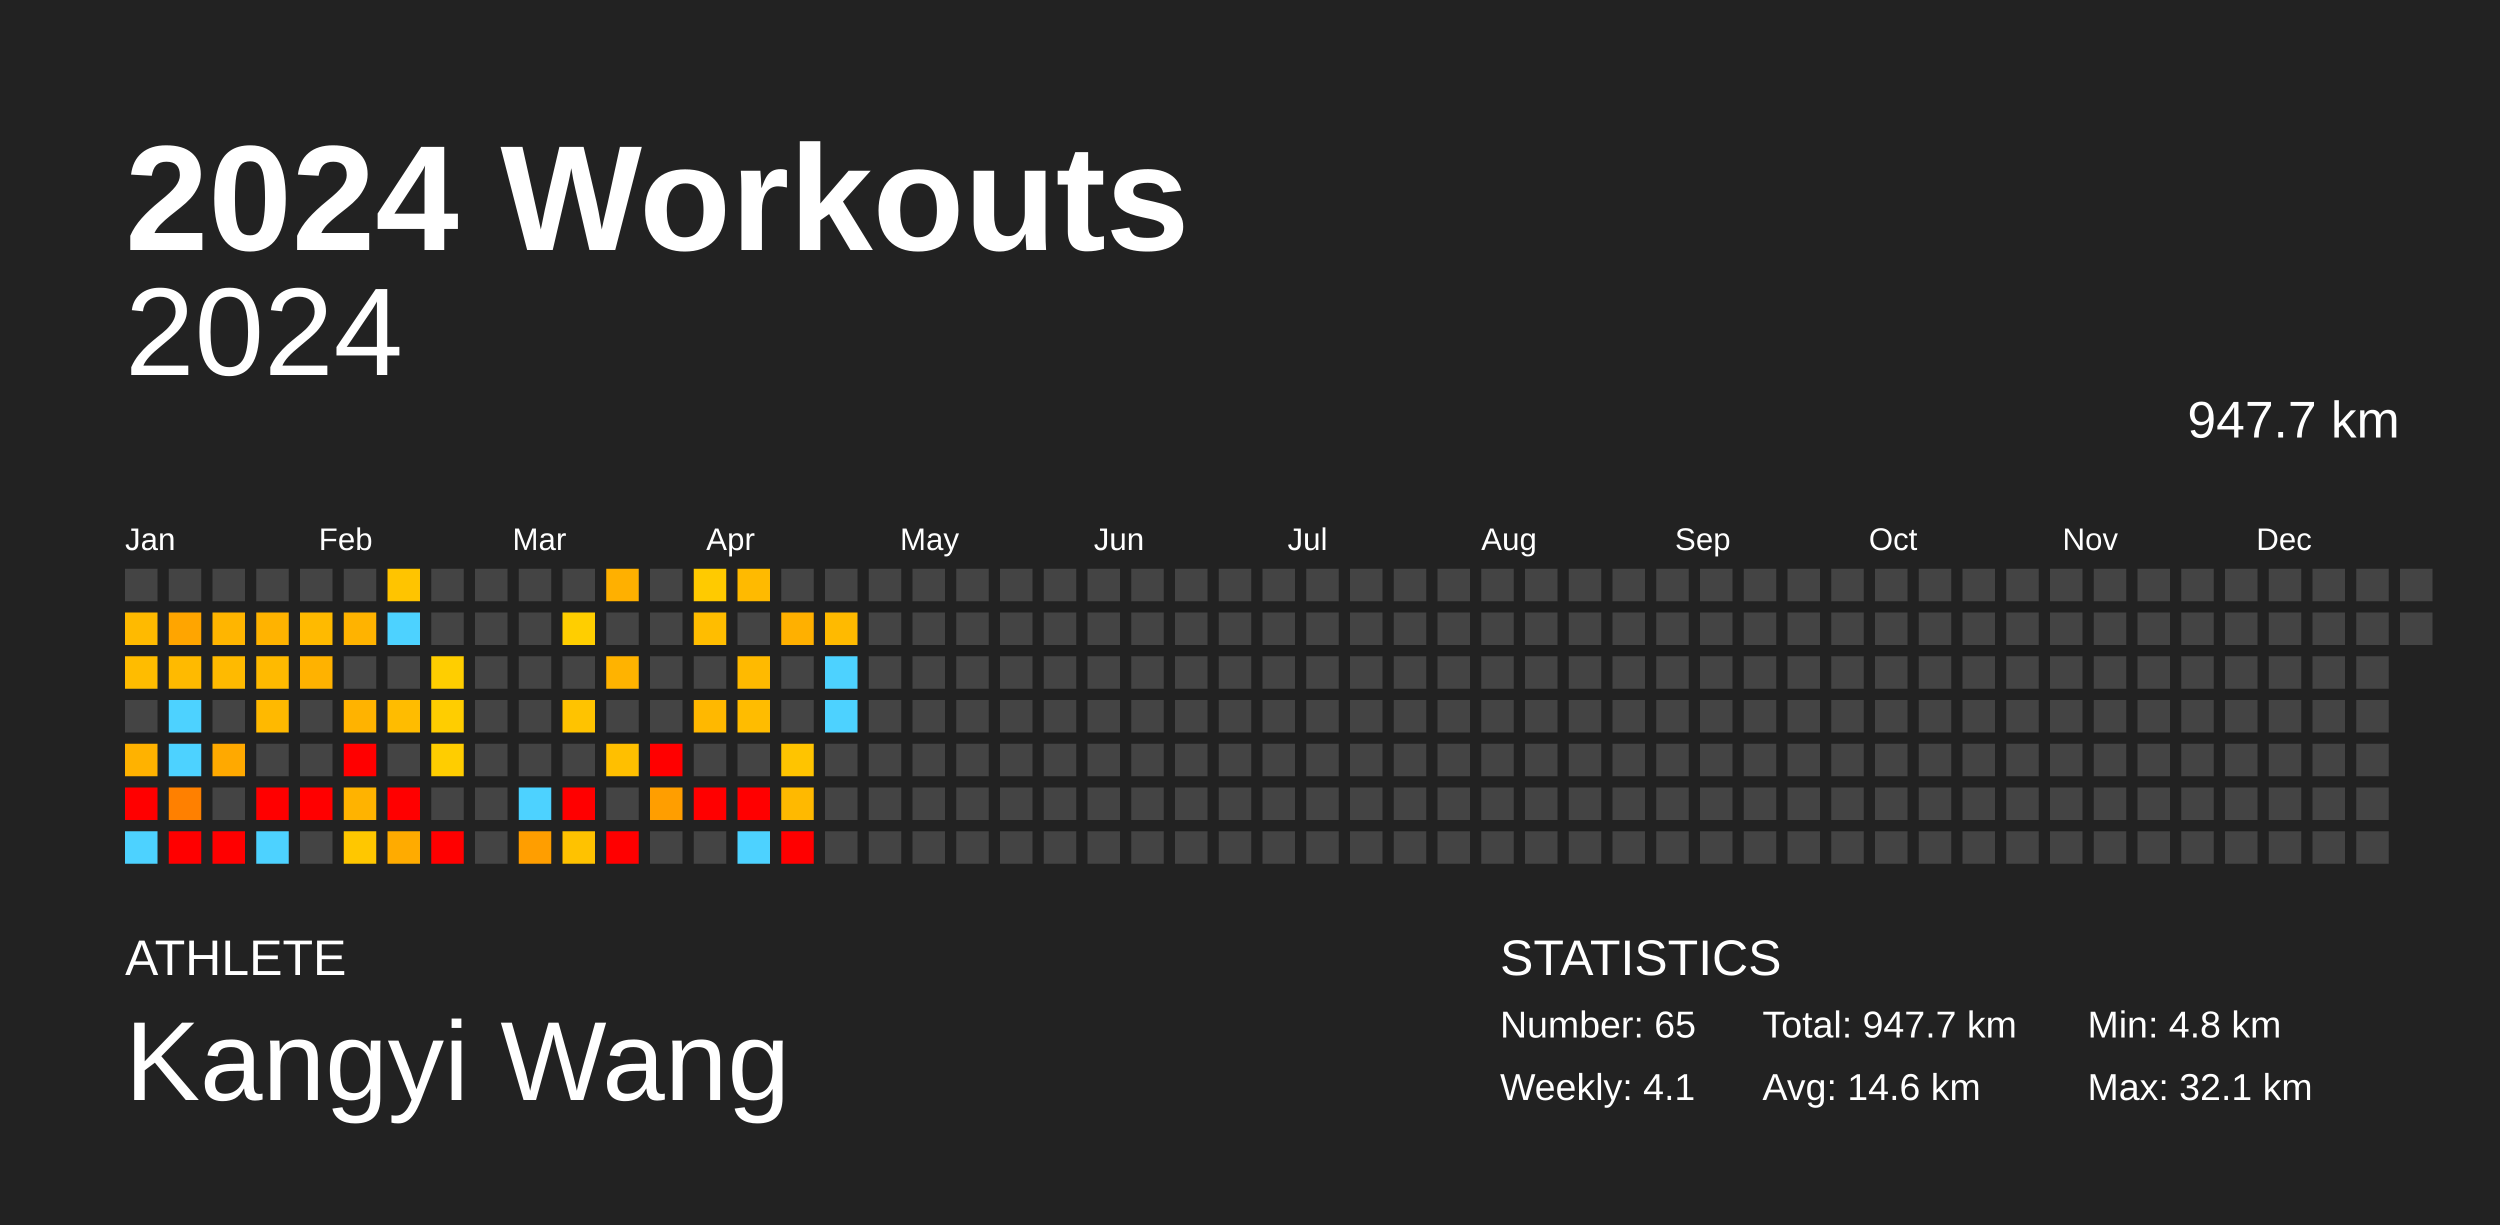
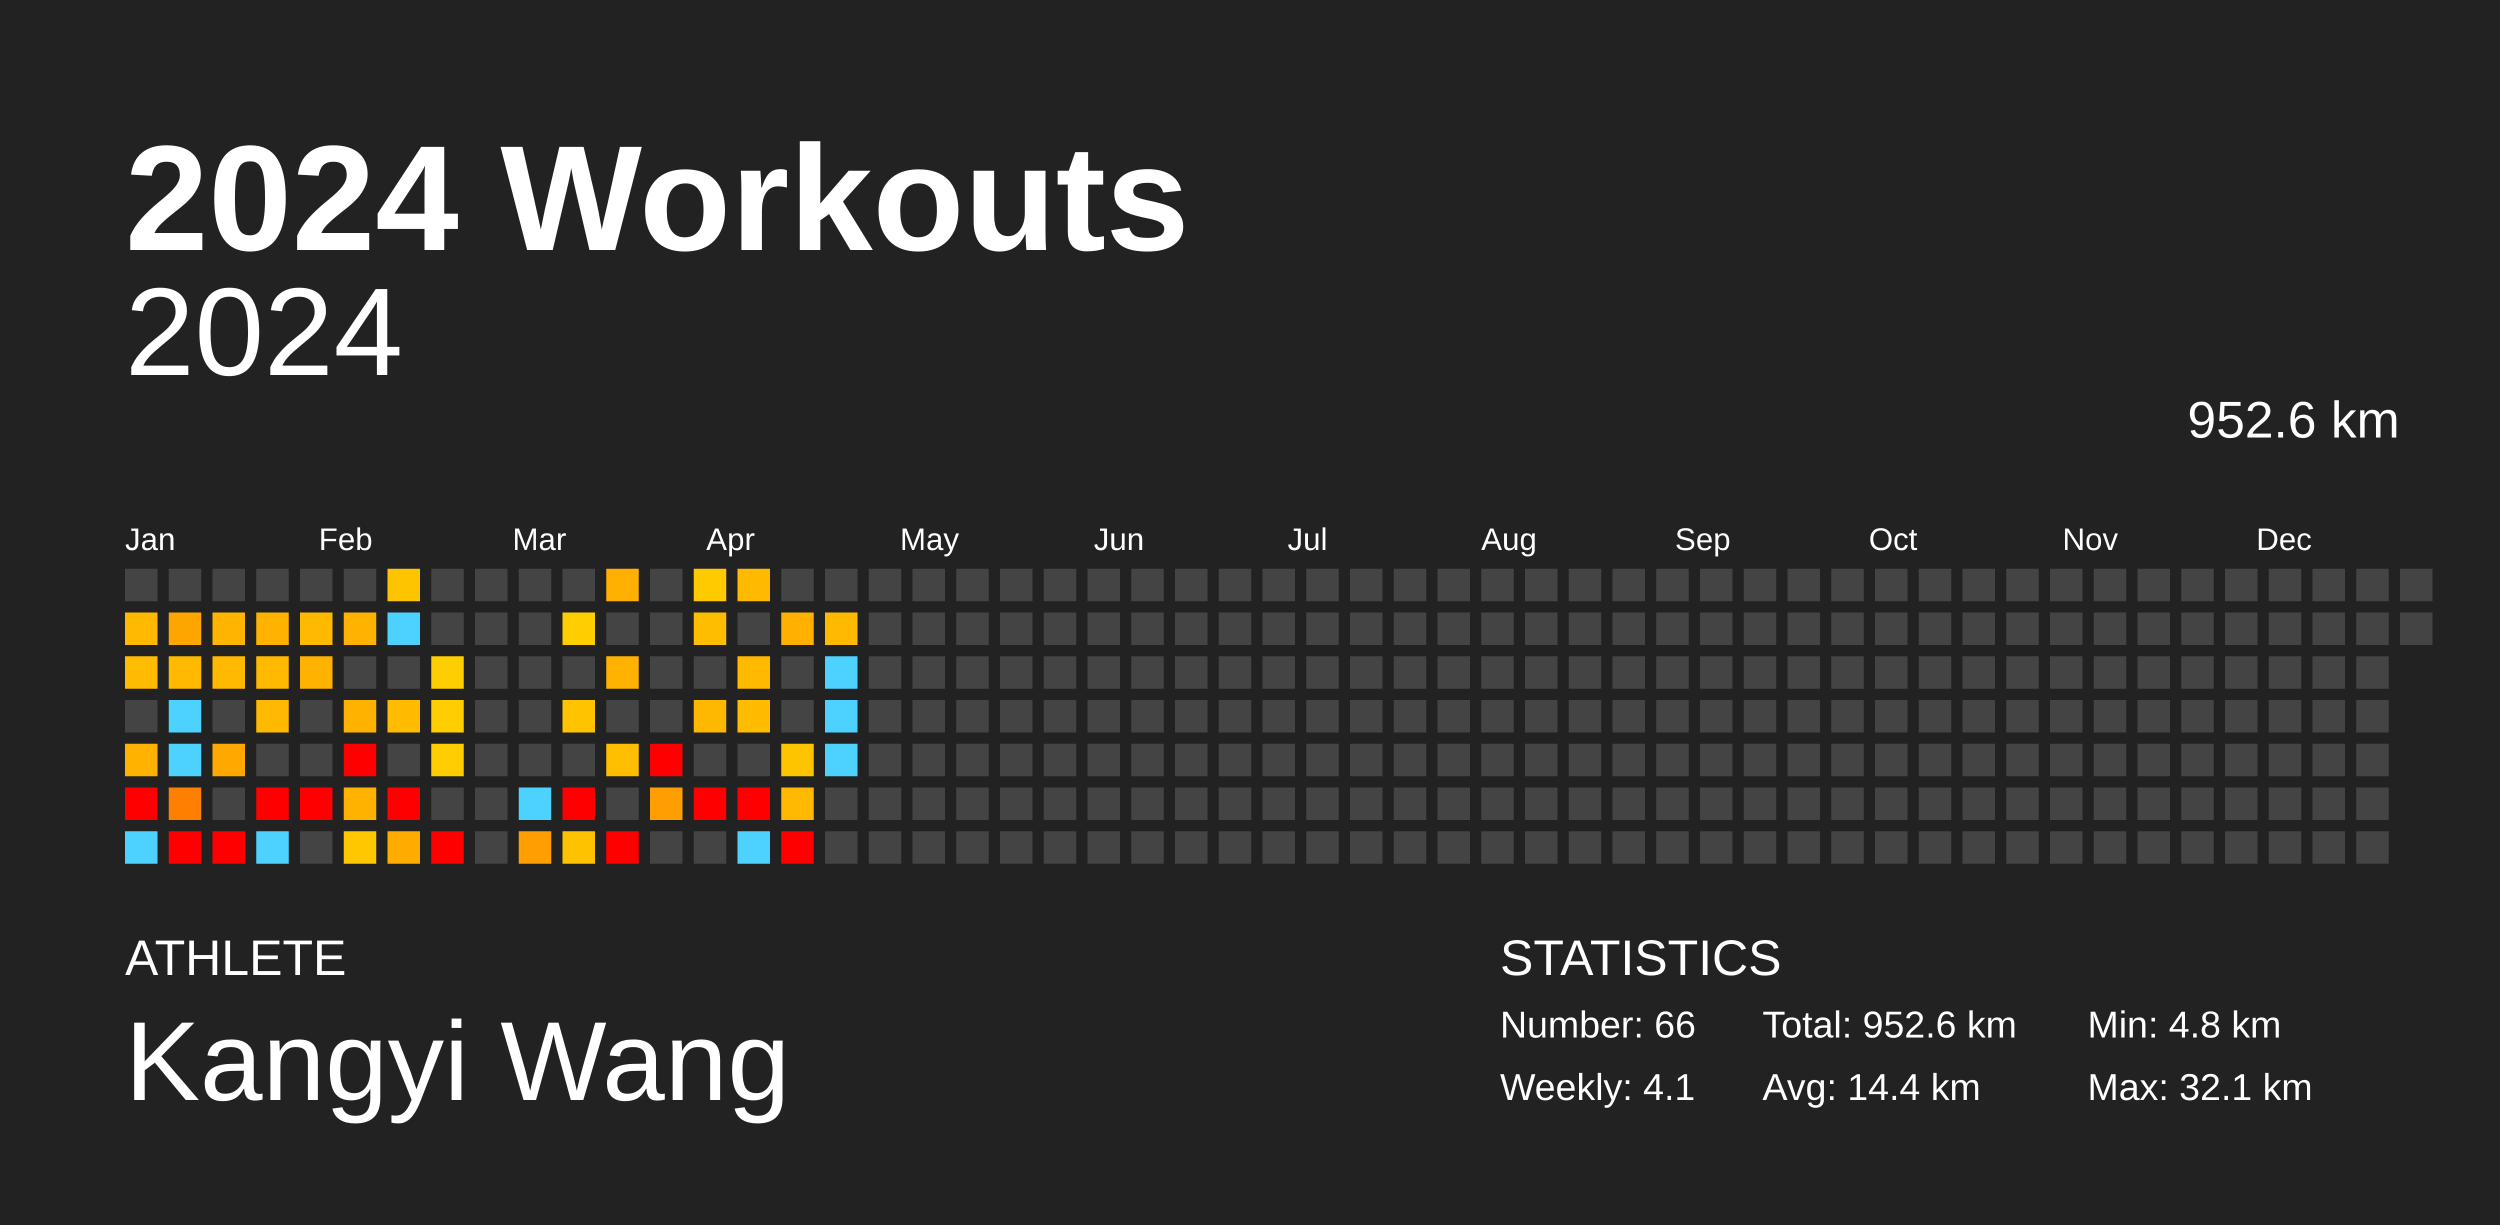
<svg xmlns="http://www.w3.org/2000/svg" baseProfile="full" height="98mm" version="1.1" viewBox="0,0,200,98" width="200mm">
  <defs />
  <rect fill="#222222" height="98" width="200" x="0" y="0" />
  <text fill="#FFFFFF" style="font-size:12px; font-family:Arial; font-weight:bold;" x="10" y="20">2024 Workouts</text>
  <text fill="#FFFFFF" style="font-size:4px; font-family:Arial" x="10" y="78">ATHLETE</text>
  <text fill="#FFFFFF" style="font-size:9px; font-family:Arial" x="10" y="88">Kangyi Wang</text>
  <text fill="#FFFFFF" style="font-size:4px; font-family:Arial" x="120" y="78">STATISTICS</text>
-   <text fill="#FFFFFF" style="font-size:3px; font-family:Arial" x="120" y="83">Number: 65</text>
+   <text fill="#FFFFFF" style="font-size:3px; font-family:Arial" x="120" y="83">Number: 66</text>
  <text fill="#FFFFFF" style="font-size:3px; font-family:Arial" x="120" y="88">Weekly: 4.1</text>
-   <text fill="#FFFFFF" style="font-size:3px; font-family:Arial" x="141" y="83">Total: 947.7 km</text>
-   <text fill="#FFFFFF" style="font-size:3px; font-family:Arial" x="141" y="88">Avg: 14.6 km</text>
+   <text fill="#FFFFFF" style="font-size:3px; font-family:Arial" x="141" y="83">Total: 952.6 km</text>
+   <text fill="#FFFFFF" style="font-size:3px; font-family:Arial" x="141" y="88">Avg: 14.4 km</text>
  <text fill="#FFFFFF" style="font-size:3px; font-family:Arial" x="167" y="83">Min: 4.8 km</text>
  <text fill="#FFFFFF" style="font-size:3px; font-family:Arial" x="167" y="88">Max: 32.1 km</text>
  <text alignment-baseline="hanging" fill="#FFFFFF" style="font-size:10.0px; font-family:Arial;" x="10" y="30">2024</text>
-   <text alignment-baseline="hanging" fill="#FFFFFF" style="font-size:4.125px; font-family:Arial;" x="175" y="35">947.7 km</text>
+   <text alignment-baseline="hanging" fill="#FFFFFF" style="font-size:4.125px; font-family:Arial;" x="175" y="35">952.6 km</text>
  <text fill="#FFFFFF" style="font-size:2.5px; font-family:Arial" x="10.0" y="44">Jan</text>
  <text fill="#FFFFFF" style="font-size:2.5px; font-family:Arial" x="25.5" y="44">Feb</text>
  <text fill="#FFFFFF" style="font-size:2.5px; font-family:Arial" x="41.0" y="44">Mar</text>
  <text fill="#FFFFFF" style="font-size:2.5px; font-family:Arial" x="56.5" y="44">Apr</text>
  <text fill="#FFFFFF" style="font-size:2.5px; font-family:Arial" x="72.0" y="44">May</text>
  <text fill="#FFFFFF" style="font-size:2.5px; font-family:Arial" x="87.5" y="44">Jun</text>
  <text fill="#FFFFFF" style="font-size:2.5px; font-family:Arial" x="103.0" y="44">Jul</text>
  <text fill="#FFFFFF" style="font-size:2.5px; font-family:Arial" x="118.5" y="44">Aug</text>
  <text fill="#FFFFFF" style="font-size:2.5px; font-family:Arial" x="134.0" y="44">Sep</text>
  <text fill="#FFFFFF" style="font-size:2.5px; font-family:Arial" x="149.5" y="44">Oct</text>
  <text fill="#FFFFFF" style="font-size:2.5px; font-family:Arial" x="165.0" y="44">Nov</text>
  <text fill="#FFFFFF" style="font-size:2.5px; font-family:Arial" x="180.5" y="44">Dec</text>
  <rect fill="#444444" height="2.6" width="2.6" x="10.0" y="45.5" />
  <rect fill="#ffba00" height="2.6" width="2.6" x="10.0" y="49.0" />
  <rect fill="#ffbc00" height="2.6" width="2.6" x="10.0" y="52.5" />
  <rect fill="#444444" height="2.6" width="2.6" x="10.0" y="56.0" />
  <rect fill="#ffb200" height="2.6" width="2.6" x="10.0" y="59.5" />
  <rect fill="red" height="2.6" width="2.6" x="10.0" y="63.0" />
  <rect fill="#4dd2ff" height="2.6" width="2.6" x="10.0" y="66.5" />
  <rect fill="#444444" height="2.6" width="2.6" x="13.5" y="45.5" />
  <rect fill="#ffa500" height="2.6" width="2.6" x="13.5" y="49.0" />
  <rect fill="#ffba00" height="2.6" width="2.6" x="13.5" y="52.5" />
  <rect fill="#4dd2ff" height="2.6" width="2.6" x="13.5" y="56.0" />
  <rect fill="#4dd2ff" height="2.6" width="2.6" x="13.5" y="59.5" />
  <rect fill="#ff8000" height="2.6" width="2.6" x="13.5" y="63.0" />
  <rect fill="red" height="2.6" width="2.6" x="13.5" y="66.5" />
  <rect fill="#444444" height="2.6" width="2.6" x="17.0" y="45.5" />
  <rect fill="#ffb500" height="2.6" width="2.6" x="17.0" y="49.0" />
  <rect fill="#ffba00" height="2.6" width="2.6" x="17.0" y="52.5" />
  <rect fill="#444444" height="2.6" width="2.6" x="17.0" y="56.0" />
  <rect fill="#ffa900" height="2.6" width="2.6" x="17.0" y="59.5" />
  <rect fill="#444444" height="2.6" width="2.6" x="17.0" y="63.0" />
  <rect fill="red" height="2.6" width="2.6" x="17.0" y="66.5" />
  <rect fill="#444444" height="2.6" width="2.6" x="20.5" y="45.5" />
  <rect fill="#ffb300" height="2.6" width="2.6" x="20.5" y="49.0" />
  <rect fill="#ffba00" height="2.6" width="2.6" x="20.5" y="52.5" />
  <rect fill="#ffb900" height="2.6" width="2.6" x="20.5" y="56.0" />
  <rect fill="#444444" height="2.6" width="2.6" x="20.5" y="59.5" />
  <rect fill="red" height="2.6" width="2.6" x="20.5" y="63.0" />
  <rect fill="#4dd2ff" height="2.6" width="2.6" x="20.5" y="66.5" />
  <rect fill="#444444" height="2.6" width="2.6" x="24.0" y="45.5" />
  <rect fill="#ffba00" height="2.6" width="2.6" x="24.0" y="49.0" />
  <rect fill="#ffb200" height="2.6" width="2.6" x="24.0" y="52.5" />
  <rect fill="#444444" height="2.6" width="2.6" x="24.0" y="56.0" />
  <rect fill="#444444" height="2.6" width="2.6" x="24.0" y="59.5" />
  <rect fill="red" height="2.6" width="2.6" x="24.0" y="63.0" />
  <rect fill="#444444" height="2.6" width="2.6" x="24.0" y="66.5" />
  <rect fill="#444444" height="2.6" width="2.6" x="27.5" y="45.5" />
  <rect fill="#ffb300" height="2.6" width="2.6" x="27.5" y="49.0" />
  <rect fill="#444444" height="2.6" width="2.6" x="27.5" y="52.5" />
  <rect fill="#ffb300" height="2.6" width="2.6" x="27.5" y="56.0" />
  <rect fill="red" height="2.6" width="2.6" x="27.5" y="59.5" />
  <rect fill="#ffb300" height="2.6" width="2.6" x="27.5" y="63.0" />
  <rect fill="#ffc700" height="2.6" width="2.6" x="27.5" y="66.5" />
  <rect fill="#ffc400" height="2.6" width="2.6" x="31.0" y="45.5" />
  <rect fill="#4dd2ff" height="2.6" width="2.6" x="31.0" y="49.0" />
  <rect fill="#444444" height="2.6" width="2.6" x="31.0" y="52.5" />
  <rect fill="#ffbc00" height="2.6" width="2.6" x="31.0" y="56.0" />
  <rect fill="#444444" height="2.6" width="2.6" x="31.0" y="59.5" />
  <rect fill="red" height="2.6" width="2.6" x="31.0" y="63.0" />
  <rect fill="#ffab00" height="2.6" width="2.6" x="31.0" y="66.5" />
  <rect fill="#444444" height="2.6" width="2.6" x="34.5" y="45.5" />
  <rect fill="#444444" height="2.6" width="2.6" x="34.5" y="49.0" />
  <rect fill="#ffce00" height="2.6" width="2.6" x="34.5" y="52.5" />
  <rect fill="#ffcd00" height="2.6" width="2.6" x="34.5" y="56.0" />
  <rect fill="#ffcd00" height="2.6" width="2.6" x="34.5" y="59.5" />
  <rect fill="#444444" height="2.6" width="2.6" x="34.5" y="63.0" />
  <rect fill="red" height="2.6" width="2.6" x="34.5" y="66.5" />
  <rect fill="#444444" height="2.6" width="2.6" x="38.0" y="45.5" />
  <rect fill="#444444" height="2.6" width="2.6" x="38.0" y="49.0" />
  <rect fill="#444444" height="2.6" width="2.6" x="38.0" y="52.5" />
  <rect fill="#444444" height="2.6" width="2.6" x="38.0" y="56.0" />
  <rect fill="#444444" height="2.6" width="2.6" x="38.0" y="59.5" />
  <rect fill="#444444" height="2.6" width="2.6" x="38.0" y="63.0" />
  <rect fill="#444444" height="2.6" width="2.6" x="38.0" y="66.5" />
  <rect fill="#444444" height="2.6" width="2.6" x="41.5" y="45.5" />
  <rect fill="#444444" height="2.6" width="2.6" x="41.5" y="49.0" />
  <rect fill="#444444" height="2.6" width="2.6" x="41.5" y="52.5" />
  <rect fill="#444444" height="2.6" width="2.6" x="41.5" y="56.0" />
  <rect fill="#444444" height="2.6" width="2.6" x="41.5" y="59.5" />
  <rect fill="#4dd2ff" height="2.6" width="2.6" x="41.5" y="63.0" />
  <rect fill="#ff9e00" height="2.6" width="2.6" x="41.5" y="66.5" />
  <rect fill="#444444" height="2.6" width="2.6" x="45.0" y="45.5" />
  <rect fill="#ffce00" height="2.6" width="2.6" x="45.0" y="49.0" />
  <rect fill="#444444" height="2.6" width="2.6" x="45.0" y="52.5" />
  <rect fill="#ffc300" height="2.6" width="2.6" x="45.0" y="56.0" />
  <rect fill="#444444" height="2.6" width="2.6" x="45.0" y="59.5" />
  <rect fill="red" height="2.6" width="2.6" x="45.0" y="63.0" />
  <rect fill="#ffc200" height="2.6" width="2.6" x="45.0" y="66.5" />
  <rect fill="#ffb000" height="2.6" width="2.6" x="48.5" y="45.5" />
  <rect fill="#444444" height="2.6" width="2.6" x="48.5" y="49.0" />
  <rect fill="#ffb300" height="2.6" width="2.6" x="48.5" y="52.5" />
  <rect fill="#444444" height="2.6" width="2.6" x="48.5" y="56.0" />
  <rect fill="#ffbf00" height="2.6" width="2.6" x="48.5" y="59.5" />
  <rect fill="#444444" height="2.6" width="2.6" x="48.5" y="63.0" />
  <rect fill="red" height="2.6" width="2.6" x="48.5" y="66.5" />
  <rect fill="#444444" height="2.6" width="2.6" x="52.0" y="45.5" />
  <rect fill="#444444" height="2.6" width="2.6" x="52.0" y="49.0" />
  <rect fill="#444444" height="2.6" width="2.6" x="52.0" y="52.5" />
  <rect fill="#444444" height="2.6" width="2.6" x="52.0" y="56.0" />
  <rect fill="red" height="2.6" width="2.6" x="52.0" y="59.5" />
  <rect fill="#ff9e00" height="2.6" width="2.6" x="52.0" y="63.0" />
  <rect fill="#444444" height="2.6" width="2.6" x="52.0" y="66.5" />
  <rect fill="#ffca00" height="2.6" width="2.6" x="55.5" y="45.5" />
  <rect fill="#ffbd00" height="2.6" width="2.6" x="55.5" y="49.0" />
  <rect fill="#444444" height="2.6" width="2.6" x="55.5" y="52.5" />
  <rect fill="#ffb800" height="2.6" width="2.6" x="55.5" y="56.0" />
  <rect fill="#444444" height="2.6" width="2.6" x="55.5" y="59.5" />
  <rect fill="red" height="2.6" width="2.6" x="55.5" y="63.0" />
  <rect fill="#444444" height="2.6" width="2.6" x="55.5" y="66.5" />
  <rect fill="#ffba00" height="2.6" width="2.6" x="59.0" y="45.5" />
  <rect fill="#444444" height="2.6" width="2.6" x="59.0" y="49.0" />
  <rect fill="#ffba00" height="2.6" width="2.6" x="59.0" y="52.5" />
  <rect fill="#ffbc00" height="2.6" width="2.6" x="59.0" y="56.0" />
  <rect fill="#444444" height="2.6" width="2.6" x="59.0" y="59.5" />
  <rect fill="red" height="2.6" width="2.6" x="59.0" y="63.0" />
  <rect fill="#4dd2ff" height="2.6" width="2.6" x="59.0" y="66.5" />
  <rect fill="#444444" height="2.6" width="2.6" x="62.5" y="45.5" />
  <rect fill="#ffb000" height="2.6" width="2.6" x="62.5" y="49.0" />
  <rect fill="#444444" height="2.6" width="2.6" x="62.5" y="52.5" />
  <rect fill="#444444" height="2.6" width="2.6" x="62.5" y="56.0" />
  <rect fill="#ffc400" height="2.6" width="2.6" x="62.5" y="59.5" />
  <rect fill="#ffb900" height="2.6" width="2.6" x="62.5" y="63.0" />
  <rect fill="red" height="2.6" width="2.6" x="62.5" y="66.5" />
  <rect fill="#444444" height="2.6" width="2.6" x="66.0" y="45.5" />
  <rect fill="#ffba00" height="2.6" width="2.6" x="66.0" y="49.0" />
  <rect fill="#4dd2ff" height="2.6" width="2.6" x="66.0" y="52.5" />
  <rect fill="#4dd2ff" height="2.6" width="2.6" x="66.0" y="56.0" />
-   <rect fill="#444444" height="2.6" width="2.6" x="66.0" y="59.5" />
+   <rect fill="#4dd2ff" height="2.6" width="2.6" x="66.0" y="59.5" />
  <rect fill="#444444" height="2.6" width="2.6" x="66.0" y="63.0" />
  <rect fill="#444444" height="2.6" width="2.6" x="66.0" y="66.5" />
  <rect fill="#444444" height="2.6" width="2.6" x="69.5" y="45.5" />
  <rect fill="#444444" height="2.6" width="2.6" x="69.5" y="49.0" />
  <rect fill="#444444" height="2.6" width="2.6" x="69.5" y="52.5" />
  <rect fill="#444444" height="2.6" width="2.6" x="69.5" y="56.0" />
  <rect fill="#444444" height="2.6" width="2.6" x="69.5" y="59.5" />
  <rect fill="#444444" height="2.6" width="2.6" x="69.5" y="63.0" />
  <rect fill="#444444" height="2.6" width="2.6" x="69.5" y="66.5" />
  <rect fill="#444444" height="2.6" width="2.6" x="73.0" y="45.5" />
  <rect fill="#444444" height="2.6" width="2.6" x="73.0" y="49.0" />
  <rect fill="#444444" height="2.6" width="2.6" x="73.0" y="52.5" />
  <rect fill="#444444" height="2.6" width="2.6" x="73.0" y="56.0" />
  <rect fill="#444444" height="2.6" width="2.6" x="73.0" y="59.5" />
  <rect fill="#444444" height="2.6" width="2.6" x="73.0" y="63.0" />
  <rect fill="#444444" height="2.6" width="2.6" x="73.0" y="66.5" />
  <rect fill="#444444" height="2.6" width="2.6" x="76.5" y="45.5" />
  <rect fill="#444444" height="2.6" width="2.6" x="76.5" y="49.0" />
  <rect fill="#444444" height="2.6" width="2.6" x="76.5" y="52.5" />
  <rect fill="#444444" height="2.6" width="2.6" x="76.5" y="56.0" />
  <rect fill="#444444" height="2.6" width="2.6" x="76.5" y="59.5" />
  <rect fill="#444444" height="2.6" width="2.6" x="76.5" y="63.0" />
  <rect fill="#444444" height="2.6" width="2.6" x="76.5" y="66.5" />
  <rect fill="#444444" height="2.6" width="2.6" x="80.0" y="45.5" />
  <rect fill="#444444" height="2.6" width="2.6" x="80.0" y="49.0" />
  <rect fill="#444444" height="2.6" width="2.6" x="80.0" y="52.5" />
  <rect fill="#444444" height="2.6" width="2.6" x="80.0" y="56.0" />
  <rect fill="#444444" height="2.6" width="2.6" x="80.0" y="59.5" />
  <rect fill="#444444" height="2.6" width="2.6" x="80.0" y="63.0" />
  <rect fill="#444444" height="2.6" width="2.6" x="80.0" y="66.5" />
  <rect fill="#444444" height="2.6" width="2.6" x="83.5" y="45.5" />
  <rect fill="#444444" height="2.6" width="2.6" x="83.5" y="49.0" />
  <rect fill="#444444" height="2.6" width="2.6" x="83.5" y="52.5" />
  <rect fill="#444444" height="2.6" width="2.6" x="83.5" y="56.0" />
  <rect fill="#444444" height="2.6" width="2.6" x="83.5" y="59.5" />
  <rect fill="#444444" height="2.6" width="2.6" x="83.5" y="63.0" />
  <rect fill="#444444" height="2.6" width="2.6" x="83.5" y="66.5" />
  <rect fill="#444444" height="2.6" width="2.6" x="87.0" y="45.5" />
  <rect fill="#444444" height="2.6" width="2.6" x="87.0" y="49.0" />
  <rect fill="#444444" height="2.6" width="2.6" x="87.0" y="52.5" />
  <rect fill="#444444" height="2.6" width="2.6" x="87.0" y="56.0" />
  <rect fill="#444444" height="2.6" width="2.6" x="87.0" y="59.5" />
  <rect fill="#444444" height="2.6" width="2.6" x="87.0" y="63.0" />
  <rect fill="#444444" height="2.6" width="2.6" x="87.0" y="66.5" />
  <rect fill="#444444" height="2.6" width="2.6" x="90.5" y="45.5" />
  <rect fill="#444444" height="2.6" width="2.6" x="90.5" y="49.0" />
  <rect fill="#444444" height="2.6" width="2.6" x="90.5" y="52.5" />
  <rect fill="#444444" height="2.6" width="2.6" x="90.5" y="56.0" />
  <rect fill="#444444" height="2.6" width="2.6" x="90.5" y="59.5" />
  <rect fill="#444444" height="2.6" width="2.6" x="90.5" y="63.0" />
  <rect fill="#444444" height="2.6" width="2.6" x="90.5" y="66.5" />
  <rect fill="#444444" height="2.6" width="2.6" x="94.0" y="45.5" />
  <rect fill="#444444" height="2.6" width="2.6" x="94.0" y="49.0" />
  <rect fill="#444444" height="2.6" width="2.6" x="94.0" y="52.5" />
  <rect fill="#444444" height="2.6" width="2.6" x="94.0" y="56.0" />
  <rect fill="#444444" height="2.6" width="2.6" x="94.0" y="59.5" />
  <rect fill="#444444" height="2.6" width="2.6" x="94.0" y="63.0" />
  <rect fill="#444444" height="2.6" width="2.6" x="94.0" y="66.5" />
  <rect fill="#444444" height="2.6" width="2.6" x="97.5" y="45.5" />
  <rect fill="#444444" height="2.6" width="2.6" x="97.5" y="49.0" />
  <rect fill="#444444" height="2.6" width="2.6" x="97.5" y="52.5" />
  <rect fill="#444444" height="2.6" width="2.6" x="97.5" y="56.0" />
  <rect fill="#444444" height="2.6" width="2.6" x="97.5" y="59.5" />
  <rect fill="#444444" height="2.6" width="2.6" x="97.5" y="63.0" />
  <rect fill="#444444" height="2.6" width="2.6" x="97.5" y="66.5" />
  <rect fill="#444444" height="2.6" width="2.6" x="101.0" y="45.5" />
  <rect fill="#444444" height="2.6" width="2.6" x="101.0" y="49.0" />
  <rect fill="#444444" height="2.6" width="2.6" x="101.0" y="52.5" />
  <rect fill="#444444" height="2.6" width="2.6" x="101.0" y="56.0" />
  <rect fill="#444444" height="2.6" width="2.6" x="101.0" y="59.5" />
  <rect fill="#444444" height="2.6" width="2.6" x="101.0" y="63.0" />
  <rect fill="#444444" height="2.6" width="2.6" x="101.0" y="66.5" />
  <rect fill="#444444" height="2.6" width="2.6" x="104.5" y="45.5" />
  <rect fill="#444444" height="2.6" width="2.6" x="104.5" y="49.0" />
  <rect fill="#444444" height="2.6" width="2.6" x="104.5" y="52.5" />
  <rect fill="#444444" height="2.6" width="2.6" x="104.5" y="56.0" />
  <rect fill="#444444" height="2.6" width="2.6" x="104.5" y="59.5" />
  <rect fill="#444444" height="2.6" width="2.6" x="104.5" y="63.0" />
  <rect fill="#444444" height="2.6" width="2.6" x="104.5" y="66.5" />
  <rect fill="#444444" height="2.6" width="2.6" x="108.0" y="45.5" />
  <rect fill="#444444" height="2.6" width="2.6" x="108.0" y="49.0" />
  <rect fill="#444444" height="2.6" width="2.6" x="108.0" y="52.5" />
  <rect fill="#444444" height="2.6" width="2.6" x="108.0" y="56.0" />
  <rect fill="#444444" height="2.6" width="2.6" x="108.0" y="59.5" />
  <rect fill="#444444" height="2.6" width="2.6" x="108.0" y="63.0" />
  <rect fill="#444444" height="2.6" width="2.6" x="108.0" y="66.5" />
  <rect fill="#444444" height="2.6" width="2.6" x="111.5" y="45.5" />
  <rect fill="#444444" height="2.6" width="2.6" x="111.5" y="49.0" />
  <rect fill="#444444" height="2.6" width="2.6" x="111.5" y="52.5" />
  <rect fill="#444444" height="2.6" width="2.6" x="111.5" y="56.0" />
  <rect fill="#444444" height="2.6" width="2.6" x="111.5" y="59.5" />
  <rect fill="#444444" height="2.6" width="2.6" x="111.5" y="63.0" />
  <rect fill="#444444" height="2.6" width="2.6" x="111.5" y="66.5" />
  <rect fill="#444444" height="2.6" width="2.6" x="115.0" y="45.5" />
  <rect fill="#444444" height="2.6" width="2.6" x="115.0" y="49.0" />
  <rect fill="#444444" height="2.6" width="2.6" x="115.0" y="52.5" />
  <rect fill="#444444" height="2.6" width="2.6" x="115.0" y="56.0" />
  <rect fill="#444444" height="2.6" width="2.6" x="115.0" y="59.5" />
  <rect fill="#444444" height="2.6" width="2.6" x="115.0" y="63.0" />
  <rect fill="#444444" height="2.6" width="2.6" x="115.0" y="66.5" />
  <rect fill="#444444" height="2.6" width="2.6" x="118.5" y="45.5" />
  <rect fill="#444444" height="2.6" width="2.6" x="118.5" y="49.0" />
  <rect fill="#444444" height="2.6" width="2.6" x="118.5" y="52.5" />
  <rect fill="#444444" height="2.6" width="2.6" x="118.5" y="56.0" />
  <rect fill="#444444" height="2.6" width="2.6" x="118.5" y="59.5" />
  <rect fill="#444444" height="2.6" width="2.6" x="118.5" y="63.0" />
  <rect fill="#444444" height="2.6" width="2.6" x="118.5" y="66.5" />
  <rect fill="#444444" height="2.6" width="2.6" x="122.0" y="45.5" />
  <rect fill="#444444" height="2.6" width="2.6" x="122.0" y="49.0" />
  <rect fill="#444444" height="2.6" width="2.6" x="122.0" y="52.5" />
  <rect fill="#444444" height="2.6" width="2.6" x="122.0" y="56.0" />
  <rect fill="#444444" height="2.6" width="2.6" x="122.0" y="59.5" />
  <rect fill="#444444" height="2.6" width="2.6" x="122.0" y="63.0" />
  <rect fill="#444444" height="2.6" width="2.6" x="122.0" y="66.5" />
  <rect fill="#444444" height="2.6" width="2.6" x="125.5" y="45.5" />
  <rect fill="#444444" height="2.6" width="2.6" x="125.5" y="49.0" />
  <rect fill="#444444" height="2.6" width="2.6" x="125.5" y="52.5" />
  <rect fill="#444444" height="2.6" width="2.6" x="125.5" y="56.0" />
  <rect fill="#444444" height="2.6" width="2.6" x="125.5" y="59.5" />
  <rect fill="#444444" height="2.6" width="2.6" x="125.5" y="63.0" />
  <rect fill="#444444" height="2.6" width="2.6" x="125.5" y="66.5" />
  <rect fill="#444444" height="2.6" width="2.6" x="129.0" y="45.5" />
  <rect fill="#444444" height="2.6" width="2.6" x="129.0" y="49.0" />
  <rect fill="#444444" height="2.6" width="2.6" x="129.0" y="52.5" />
  <rect fill="#444444" height="2.6" width="2.6" x="129.0" y="56.0" />
  <rect fill="#444444" height="2.6" width="2.6" x="129.0" y="59.5" />
  <rect fill="#444444" height="2.6" width="2.6" x="129.0" y="63.0" />
  <rect fill="#444444" height="2.6" width="2.6" x="129.0" y="66.5" />
  <rect fill="#444444" height="2.6" width="2.6" x="132.5" y="45.5" />
  <rect fill="#444444" height="2.6" width="2.6" x="132.5" y="49.0" />
  <rect fill="#444444" height="2.6" width="2.6" x="132.5" y="52.5" />
  <rect fill="#444444" height="2.6" width="2.6" x="132.5" y="56.0" />
  <rect fill="#444444" height="2.6" width="2.6" x="132.5" y="59.5" />
  <rect fill="#444444" height="2.6" width="2.6" x="132.5" y="63.0" />
  <rect fill="#444444" height="2.6" width="2.6" x="132.5" y="66.5" />
  <rect fill="#444444" height="2.6" width="2.6" x="136.0" y="45.5" />
  <rect fill="#444444" height="2.6" width="2.6" x="136.0" y="49.0" />
  <rect fill="#444444" height="2.6" width="2.6" x="136.0" y="52.5" />
  <rect fill="#444444" height="2.6" width="2.6" x="136.0" y="56.0" />
  <rect fill="#444444" height="2.6" width="2.6" x="136.0" y="59.5" />
  <rect fill="#444444" height="2.6" width="2.6" x="136.0" y="63.0" />
  <rect fill="#444444" height="2.6" width="2.6" x="136.0" y="66.5" />
  <rect fill="#444444" height="2.6" width="2.6" x="139.5" y="45.5" />
  <rect fill="#444444" height="2.6" width="2.6" x="139.5" y="49.0" />
  <rect fill="#444444" height="2.6" width="2.6" x="139.5" y="52.5" />
  <rect fill="#444444" height="2.6" width="2.6" x="139.5" y="56.0" />
  <rect fill="#444444" height="2.6" width="2.6" x="139.5" y="59.5" />
  <rect fill="#444444" height="2.6" width="2.6" x="139.5" y="63.0" />
  <rect fill="#444444" height="2.6" width="2.6" x="139.5" y="66.5" />
  <rect fill="#444444" height="2.6" width="2.6" x="143.0" y="45.5" />
  <rect fill="#444444" height="2.6" width="2.6" x="143.0" y="49.0" />
  <rect fill="#444444" height="2.6" width="2.6" x="143.0" y="52.5" />
  <rect fill="#444444" height="2.6" width="2.6" x="143.0" y="56.0" />
  <rect fill="#444444" height="2.6" width="2.6" x="143.0" y="59.5" />
  <rect fill="#444444" height="2.6" width="2.6" x="143.0" y="63.0" />
  <rect fill="#444444" height="2.6" width="2.6" x="143.0" y="66.5" />
  <rect fill="#444444" height="2.6" width="2.6" x="146.5" y="45.5" />
  <rect fill="#444444" height="2.6" width="2.6" x="146.5" y="49.0" />
  <rect fill="#444444" height="2.6" width="2.6" x="146.5" y="52.5" />
  <rect fill="#444444" height="2.6" width="2.6" x="146.5" y="56.0" />
  <rect fill="#444444" height="2.6" width="2.6" x="146.5" y="59.5" />
  <rect fill="#444444" height="2.6" width="2.6" x="146.5" y="63.0" />
  <rect fill="#444444" height="2.6" width="2.6" x="146.5" y="66.5" />
  <rect fill="#444444" height="2.6" width="2.6" x="150.0" y="45.5" />
  <rect fill="#444444" height="2.6" width="2.6" x="150.0" y="49.0" />
  <rect fill="#444444" height="2.6" width="2.6" x="150.0" y="52.5" />
  <rect fill="#444444" height="2.6" width="2.6" x="150.0" y="56.0" />
  <rect fill="#444444" height="2.6" width="2.6" x="150.0" y="59.5" />
  <rect fill="#444444" height="2.6" width="2.6" x="150.0" y="63.0" />
  <rect fill="#444444" height="2.6" width="2.6" x="150.0" y="66.5" />
  <rect fill="#444444" height="2.6" width="2.6" x="153.5" y="45.5" />
  <rect fill="#444444" height="2.6" width="2.6" x="153.5" y="49.0" />
  <rect fill="#444444" height="2.6" width="2.6" x="153.5" y="52.5" />
  <rect fill="#444444" height="2.6" width="2.6" x="153.5" y="56.0" />
  <rect fill="#444444" height="2.6" width="2.6" x="153.5" y="59.5" />
  <rect fill="#444444" height="2.6" width="2.6" x="153.5" y="63.0" />
  <rect fill="#444444" height="2.6" width="2.6" x="153.5" y="66.5" />
  <rect fill="#444444" height="2.6" width="2.6" x="157.0" y="45.5" />
  <rect fill="#444444" height="2.6" width="2.6" x="157.0" y="49.0" />
  <rect fill="#444444" height="2.6" width="2.6" x="157.0" y="52.5" />
  <rect fill="#444444" height="2.6" width="2.6" x="157.0" y="56.0" />
  <rect fill="#444444" height="2.6" width="2.6" x="157.0" y="59.5" />
  <rect fill="#444444" height="2.6" width="2.6" x="157.0" y="63.0" />
  <rect fill="#444444" height="2.6" width="2.6" x="157.0" y="66.5" />
  <rect fill="#444444" height="2.6" width="2.6" x="160.5" y="45.5" />
  <rect fill="#444444" height="2.6" width="2.6" x="160.5" y="49.0" />
  <rect fill="#444444" height="2.6" width="2.6" x="160.5" y="52.5" />
  <rect fill="#444444" height="2.6" width="2.6" x="160.5" y="56.0" />
  <rect fill="#444444" height="2.6" width="2.6" x="160.5" y="59.5" />
  <rect fill="#444444" height="2.6" width="2.6" x="160.5" y="63.0" />
  <rect fill="#444444" height="2.6" width="2.6" x="160.5" y="66.5" />
  <rect fill="#444444" height="2.6" width="2.6" x="164.0" y="45.5" />
  <rect fill="#444444" height="2.6" width="2.6" x="164.0" y="49.0" />
  <rect fill="#444444" height="2.6" width="2.6" x="164.0" y="52.5" />
  <rect fill="#444444" height="2.6" width="2.6" x="164.0" y="56.0" />
  <rect fill="#444444" height="2.6" width="2.6" x="164.0" y="59.5" />
  <rect fill="#444444" height="2.6" width="2.6" x="164.0" y="63.0" />
  <rect fill="#444444" height="2.6" width="2.6" x="164.0" y="66.5" />
  <rect fill="#444444" height="2.6" width="2.6" x="167.5" y="45.5" />
  <rect fill="#444444" height="2.6" width="2.6" x="167.5" y="49.0" />
  <rect fill="#444444" height="2.6" width="2.6" x="167.5" y="52.5" />
  <rect fill="#444444" height="2.6" width="2.6" x="167.5" y="56.0" />
  <rect fill="#444444" height="2.6" width="2.6" x="167.5" y="59.5" />
  <rect fill="#444444" height="2.6" width="2.6" x="167.5" y="63.0" />
  <rect fill="#444444" height="2.6" width="2.6" x="167.5" y="66.5" />
  <rect fill="#444444" height="2.6" width="2.6" x="171.0" y="45.5" />
  <rect fill="#444444" height="2.6" width="2.6" x="171.0" y="49.0" />
  <rect fill="#444444" height="2.6" width="2.6" x="171.0" y="52.5" />
  <rect fill="#444444" height="2.6" width="2.6" x="171.0" y="56.0" />
  <rect fill="#444444" height="2.6" width="2.6" x="171.0" y="59.5" />
  <rect fill="#444444" height="2.6" width="2.6" x="171.0" y="63.0" />
  <rect fill="#444444" height="2.6" width="2.6" x="171.0" y="66.5" />
  <rect fill="#444444" height="2.6" width="2.6" x="174.5" y="45.5" />
  <rect fill="#444444" height="2.6" width="2.6" x="174.5" y="49.0" />
  <rect fill="#444444" height="2.6" width="2.6" x="174.5" y="52.5" />
  <rect fill="#444444" height="2.6" width="2.6" x="174.5" y="56.0" />
  <rect fill="#444444" height="2.6" width="2.6" x="174.5" y="59.5" />
  <rect fill="#444444" height="2.6" width="2.6" x="174.5" y="63.0" />
  <rect fill="#444444" height="2.6" width="2.6" x="174.5" y="66.5" />
  <rect fill="#444444" height="2.6" width="2.6" x="178.0" y="45.5" />
  <rect fill="#444444" height="2.6" width="2.6" x="178.0" y="49.0" />
  <rect fill="#444444" height="2.6" width="2.6" x="178.0" y="52.5" />
  <rect fill="#444444" height="2.6" width="2.6" x="178.0" y="56.0" />
  <rect fill="#444444" height="2.6" width="2.6" x="178.0" y="59.5" />
  <rect fill="#444444" height="2.6" width="2.6" x="178.0" y="63.0" />
  <rect fill="#444444" height="2.6" width="2.6" x="178.0" y="66.5" />
  <rect fill="#444444" height="2.6" width="2.6" x="181.5" y="45.5" />
  <rect fill="#444444" height="2.6" width="2.6" x="181.5" y="49.0" />
  <rect fill="#444444" height="2.6" width="2.6" x="181.5" y="52.5" />
  <rect fill="#444444" height="2.6" width="2.6" x="181.5" y="56.0" />
  <rect fill="#444444" height="2.6" width="2.6" x="181.5" y="59.5" />
  <rect fill="#444444" height="2.6" width="2.6" x="181.5" y="63.0" />
  <rect fill="#444444" height="2.6" width="2.6" x="181.5" y="66.5" />
  <rect fill="#444444" height="2.6" width="2.6" x="185.0" y="45.5" />
  <rect fill="#444444" height="2.6" width="2.6" x="185.0" y="49.0" />
  <rect fill="#444444" height="2.6" width="2.6" x="185.0" y="52.5" />
  <rect fill="#444444" height="2.6" width="2.6" x="185.0" y="56.0" />
  <rect fill="#444444" height="2.6" width="2.6" x="185.0" y="59.5" />
  <rect fill="#444444" height="2.6" width="2.6" x="185.0" y="63.0" />
  <rect fill="#444444" height="2.6" width="2.6" x="185.0" y="66.5" />
  <rect fill="#444444" height="2.6" width="2.6" x="188.5" y="45.5" />
  <rect fill="#444444" height="2.6" width="2.6" x="188.5" y="49.0" />
  <rect fill="#444444" height="2.6" width="2.6" x="188.5" y="52.5" />
  <rect fill="#444444" height="2.6" width="2.6" x="188.5" y="56.0" />
  <rect fill="#444444" height="2.6" width="2.6" x="188.5" y="59.5" />
  <rect fill="#444444" height="2.6" width="2.6" x="188.5" y="63.0" />
  <rect fill="#444444" height="2.6" width="2.6" x="188.5" y="66.5" />
  <rect fill="#444444" height="2.6" width="2.6" x="192.0" y="45.5" />
  <rect fill="#444444" height="2.6" width="2.6" x="192.0" y="49.0" />
</svg>
